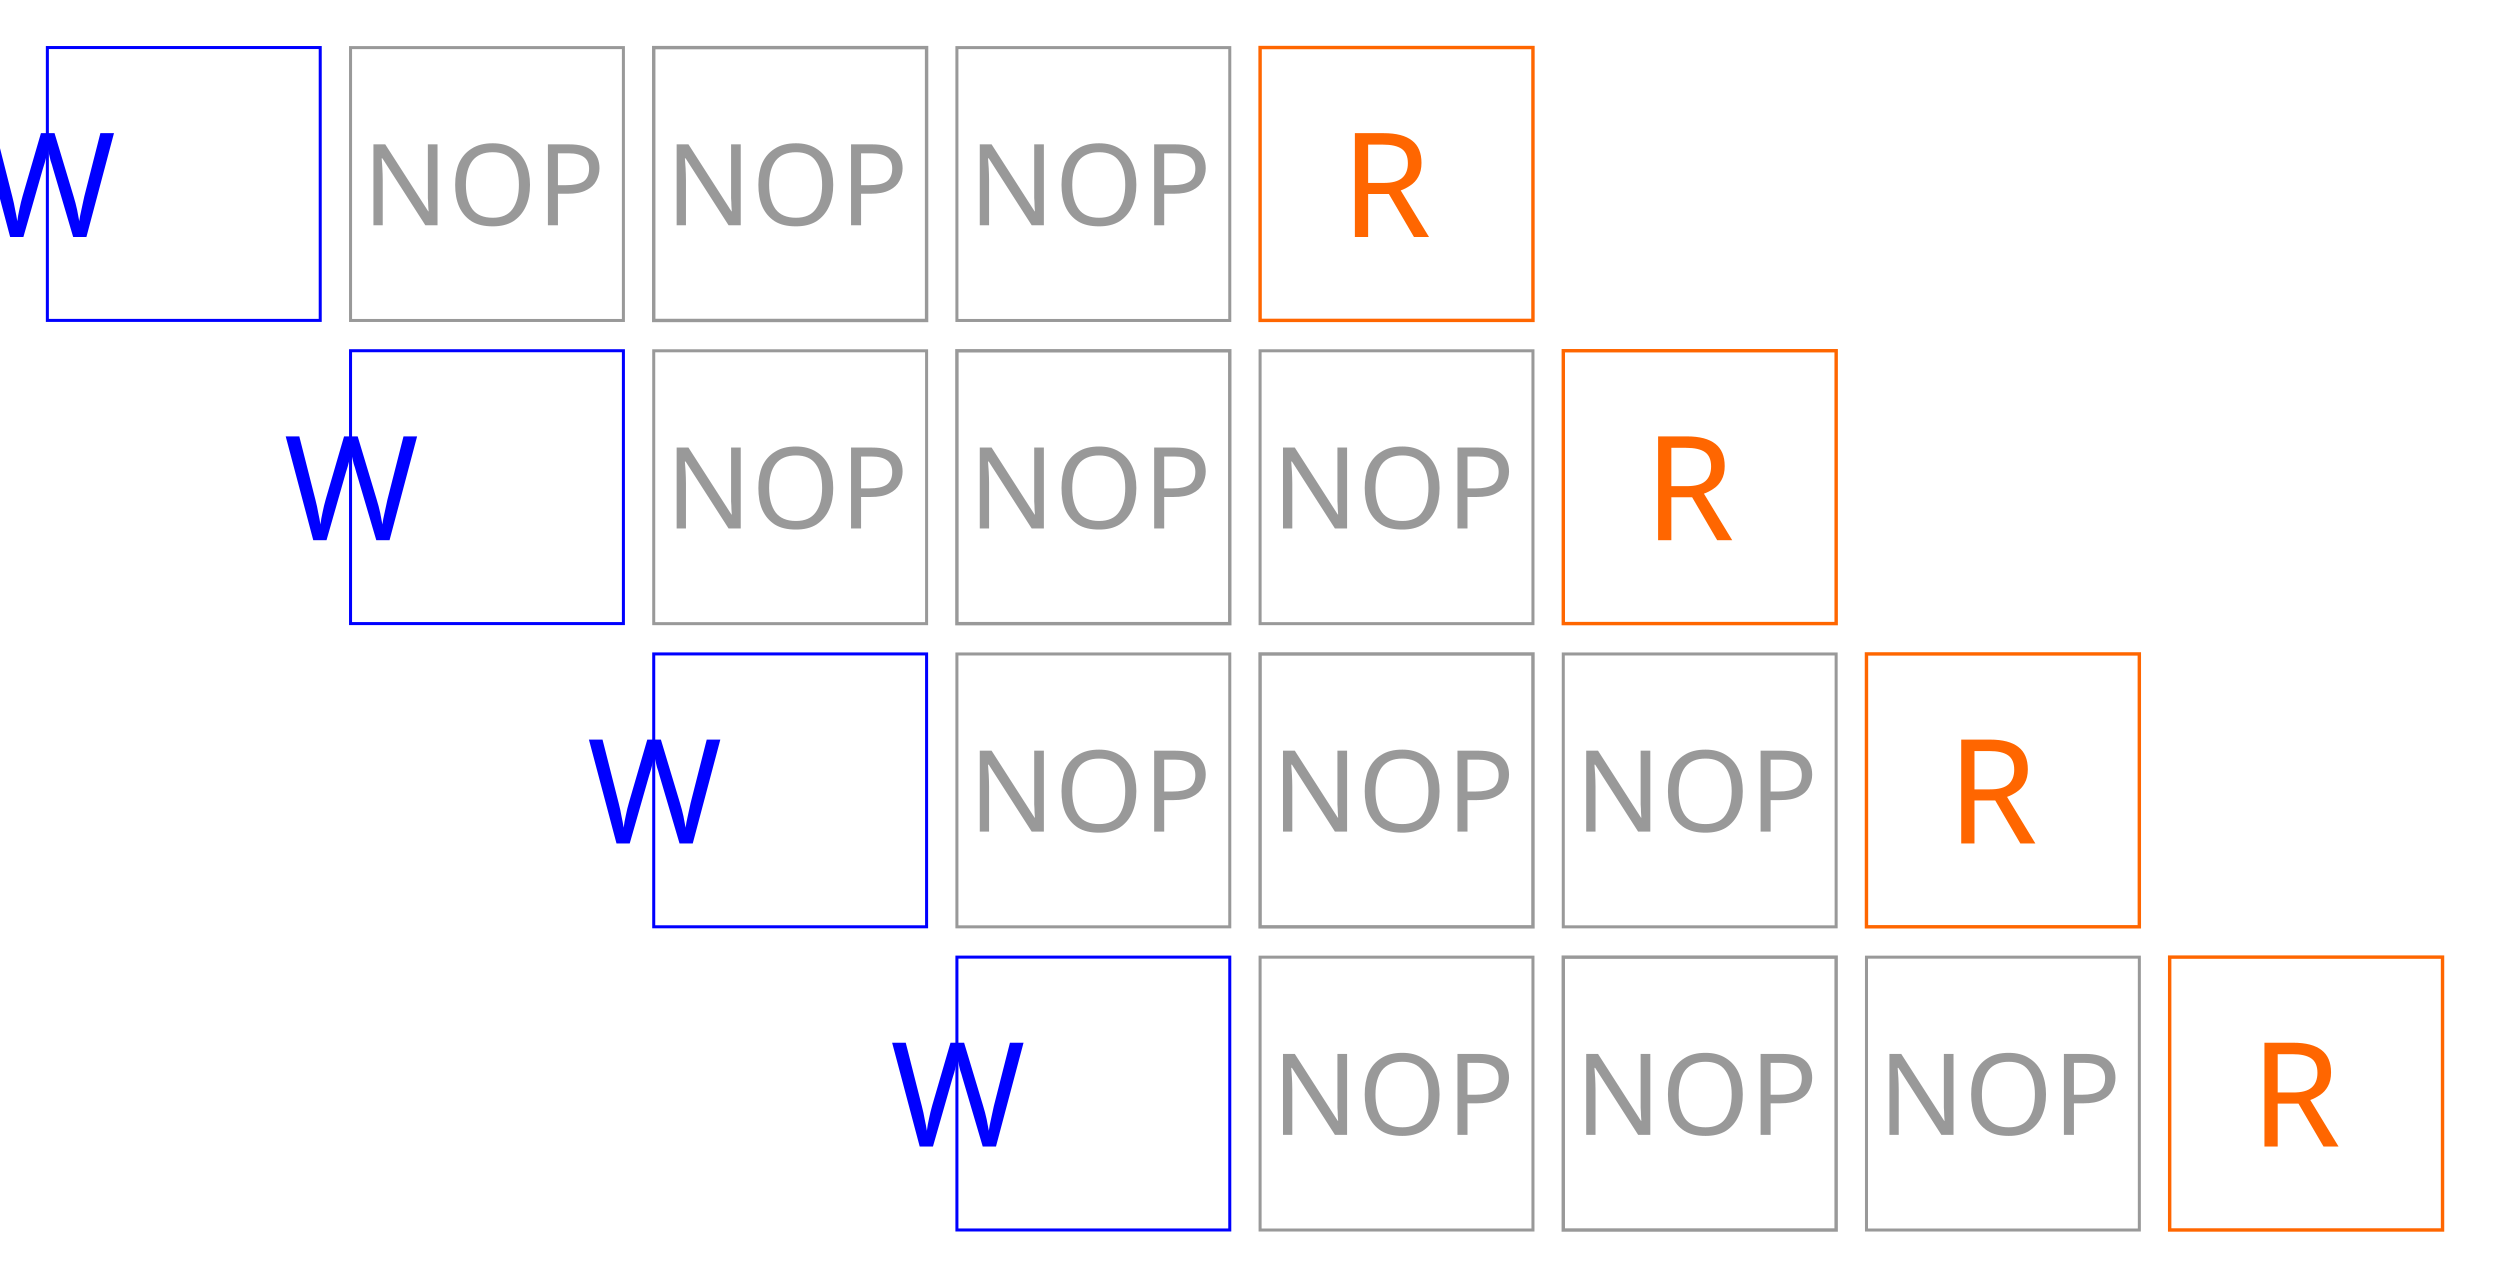
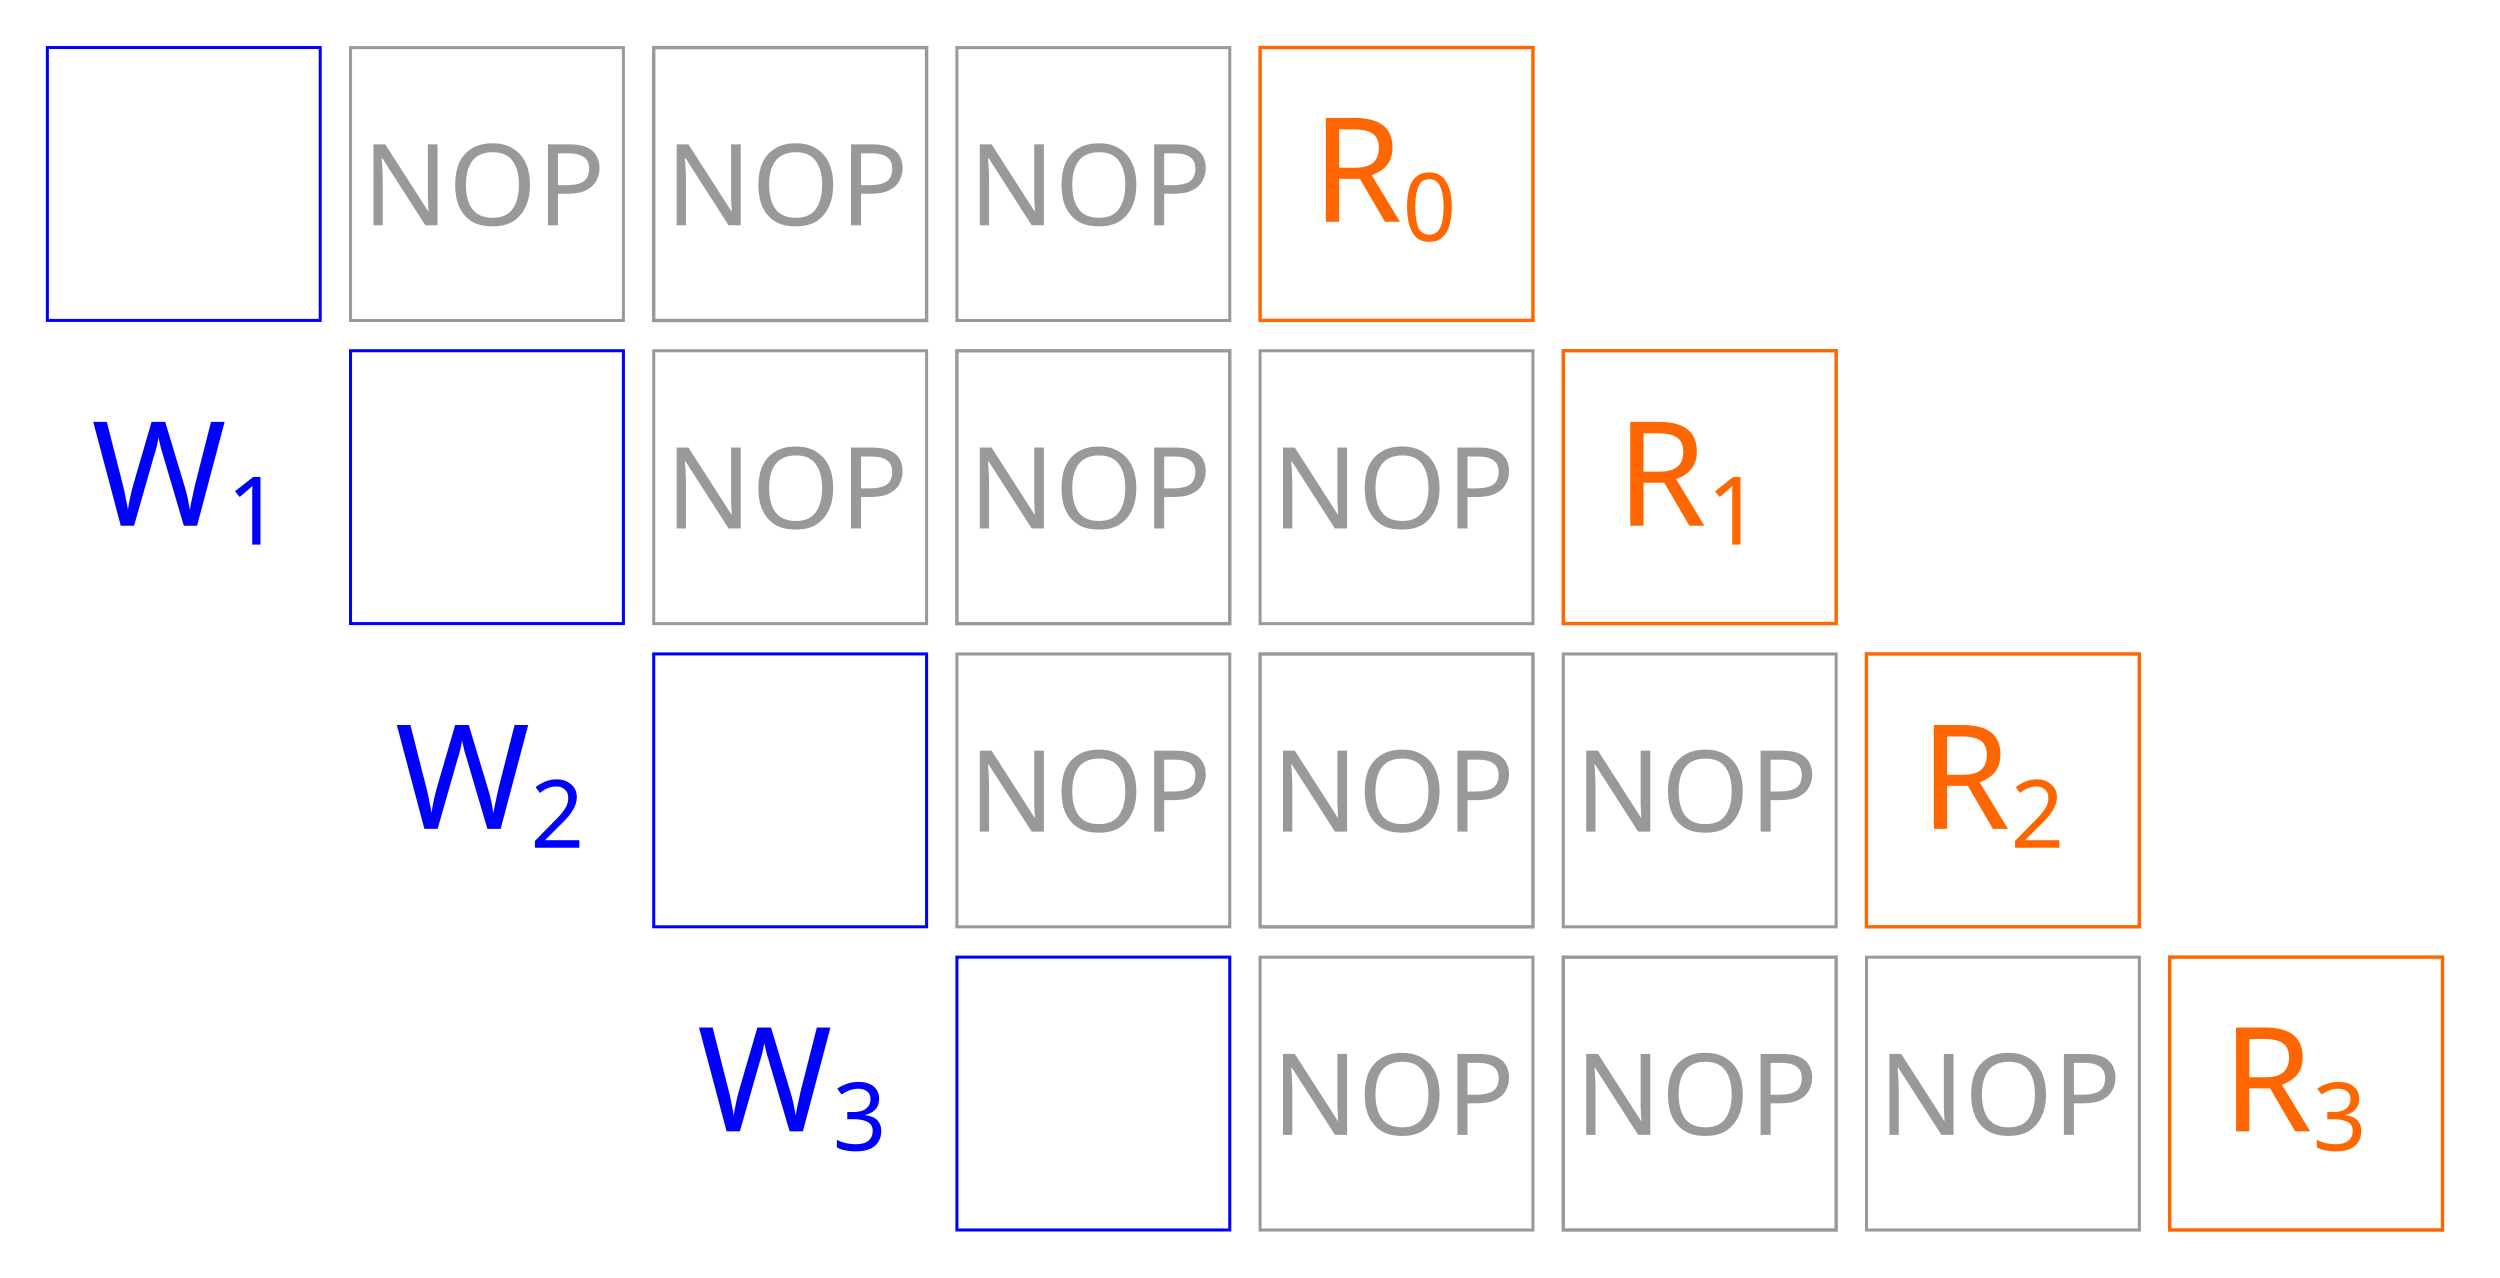
<svg xmlns="http://www.w3.org/2000/svg" id="svg8" version="1.1" viewBox="0 0 109.084 55.745" height="55.745mm" width="109.084mm">
  <style id="style2968" />
  <defs id="defs2">
    <marker orient="auto" refY="0" refX="0" id="Arrow2Lend" style="overflow:visible">
      <path id="path3582" style="fill:#000000;fill-opacity:1;fill-rule:evenodd;stroke:#000000;stroke-width:0.625;stroke-linejoin:round;stroke-opacity:1" d="M 8.719,4.034 -2.207,0.016 8.719,-4.002 c -1.745,2.372 -1.735,5.617 -6e-7,8.035 z" transform="matrix(-1.1,0,0,-1.1,-1.1,0)" />
    </marker>
  </defs>
  <g transform="translate(13.70782,-11.15475)" id="layer1">
    <g id="g52816" transform="translate(-80.43334)">
      <rect y="13.229" x="68.792" height="11.906" width="11.906" id="rect848" style="fill:none;stroke:#0000ff;stroke-width:0.132;stroke-miterlimit:4;stroke-dasharray:none;stroke-opacity:1" />
-       <text id="text852" y="21.497" x="74.618" style="font-size:6.35px;line-height:0.95;font-family:sans-serif;text-align:center;text-anchor:middle;fill:#0000ff;stroke-width:0.265" xml:space="preserve">
-         <tspan style="font-size:6.35px;text-align:center;text-anchor:middle;fill:#0000ff;stroke-width:0.265" y="21.497" x="74.618" id="tspan850">W</tspan>
+       <text id="text852" y="20.833" x="74.776" style="font-size:6.35px;line-height:0.95;font-family:sans-serif;text-align:center;text-anchor:middle;fill:#0000ff;stroke-width:0.265" xml:space="preserve">
+         <tspan style="font-size:6.35px;text-align:center;text-anchor:middle;fill:#0000ff;stroke-width:0.265" y="20.833" x="74.776" id="tspan850">W<tspan style="font-size:65%;baseline-shift:sub" id="tspan2879">0</tspan>
+         </tspan>
      </text>
      <rect y="13.232" x="82.021" height="11.906" width="11.906" id="rect854" style="fill:none;stroke:#999999;stroke-width:0.132;stroke-miterlimit:4;stroke-dasharray:none;stroke-opacity:1" />
      <rect y="13.232" x="95.25" height="11.906" width="11.906" id="rect856" style="fill:none;stroke:#999999;stroke-width:0.149;stroke-miterlimit:4;stroke-dasharray:none;stroke-opacity:1" />
      <rect style="fill:none;stroke:#999999;stroke-width:0.132;stroke-miterlimit:4;stroke-dasharray:none;stroke-opacity:1" id="rect854-3" width="11.906" height="11.906" x="108.479" y="13.232" />
      <rect style="fill:none;stroke:#ff6600;stroke-width:0.149;stroke-miterlimit:4;stroke-dasharray:none;stroke-opacity:1" id="rect856-6" width="11.906" height="11.906" x="121.708" y="13.229" />
      <text id="text878" y="20.983" x="82.536" style="font-size:4.939px;line-height:0.95;font-family:sans-serif;fill:#999999;stroke:none;stroke-width:0.265;stroke-opacity:1" xml:space="preserve">
        <tspan style="font-size:4.939px;fill:#999999;stroke:none;stroke-width:0.265;stroke-opacity:1" y="20.983" x="82.536" id="tspan876">NOP</tspan>
      </text>
      <text id="text882" y="20.983" x="95.765" style="font-size:4.939px;line-height:0.95;font-family:sans-serif;fill:#999999;stroke:none;stroke-width:0.265;stroke-opacity:1" xml:space="preserve">
        <tspan style="font-size:4.939px;fill:#999999;stroke:none;stroke-width:0.265;stroke-opacity:1" y="20.983" x="95.765" id="tspan880">NOP</tspan>
      </text>
      <text id="text886" y="20.983" x="108.994" style="font-size:4.939px;line-height:0.95;font-family:sans-serif;fill:#999999;stroke:none;stroke-width:0.265;stroke-opacity:1" xml:space="preserve">
        <tspan style="font-size:4.939px;fill:#999999;stroke:none;stroke-width:0.265;stroke-opacity:1" y="20.983" x="108.994" id="tspan884">NOP</tspan>
      </text>
-       <text id="text890" y="21.497" x="125.235" style="font-size:6.35px;line-height:0.95;font-family:sans-serif;stroke-width:0.265" xml:space="preserve">
-         <tspan style="font-size:6.35px;fill:#ff6600;stroke-width:0.265" y="21.497" x="125.235" id="tspan888">R</tspan>
+       <text id="text890" y="20.833" x="123.968" style="font-size:6.35px;line-height:0.95;font-family:sans-serif;stroke-width:0.265" xml:space="preserve">
+         <tspan style="font-size:6.35px;fill:#ff6600;stroke-width:0.265" y="20.833" x="123.968" id="tspan888">R<tspan style="font-size:65%;baseline-shift:sub" id="tspan12141">0</tspan>
+         </tspan>
      </text>
      <rect y="26.458" x="82.021" height="11.906" width="11.906" id="rect848-3" style="fill:none;stroke:#0000ff;stroke-width:0.132;stroke-miterlimit:4;stroke-dasharray:none;stroke-opacity:1" />
-       <text id="text852-6" y="34.726" x="87.847" style="font-size:6.35px;line-height:0.95;font-family:sans-serif;text-align:center;text-anchor:middle;fill:#0000ff;stroke-width:0.265" xml:space="preserve">
-         <tspan style="font-size:6.35px;text-align:center;text-anchor:middle;fill:#0000ff;stroke-width:0.265" y="34.726" x="87.847" id="tspan850-7">W</tspan>
+       <text id="text852-6" y="34.091" x="88.059" style="font-size:6.35px;line-height:0.95;font-family:sans-serif;text-align:center;text-anchor:middle;fill:#0000ff;stroke-width:0.265" xml:space="preserve">
+         <tspan style="font-size:6.35px;text-align:center;text-anchor:middle;fill:#0000ff;stroke-width:0.265" y="34.091" x="88.059" id="tspan850-7">W<tspan style="font-size:65%;baseline-shift:sub" id="tspan5109">1</tspan>
+         </tspan>
      </text>
      <rect y="26.461" x="95.25" height="11.906" width="11.906" id="rect854-5" style="fill:none;stroke:#999999;stroke-width:0.132;stroke-miterlimit:4;stroke-dasharray:none;stroke-opacity:1" />
      <rect y="26.461" x="108.479" height="11.906" width="11.906" id="rect856-3" style="fill:none;stroke:#999999;stroke-width:0.149;stroke-miterlimit:4;stroke-dasharray:none;stroke-opacity:1" />
      <rect style="fill:none;stroke:#999999;stroke-width:0.132;stroke-miterlimit:4;stroke-dasharray:none;stroke-opacity:1" id="rect854-3-5" width="11.906" height="11.906" x="121.708" y="26.461" />
      <rect style="fill:none;stroke:#ff6600;stroke-width:0.149;stroke-miterlimit:4;stroke-dasharray:none;stroke-opacity:1" id="rect856-6-6" width="11.906" height="11.906" x="134.938" y="26.458" />
      <text id="text878-2" y="34.212" x="95.765" style="font-size:4.939px;line-height:0.95;font-family:sans-serif;fill:#999999;stroke:none;stroke-width:0.265;stroke-opacity:1" xml:space="preserve">
        <tspan style="font-size:4.939px;fill:#999999;stroke:none;stroke-width:0.265;stroke-opacity:1" y="34.212" x="95.765" id="tspan876-9">NOP</tspan>
      </text>
      <text id="text882-1" y="34.212" x="108.994" style="font-size:4.939px;line-height:0.95;font-family:sans-serif;fill:#999999;stroke:none;stroke-width:0.265;stroke-opacity:1" xml:space="preserve">
        <tspan style="font-size:4.939px;fill:#999999;stroke:none;stroke-width:0.265;stroke-opacity:1" y="34.212" x="108.994" id="tspan880-2">NOP</tspan>
      </text>
      <text id="text886-7" y="34.212" x="122.224" style="font-size:4.939px;line-height:0.95;font-family:sans-serif;fill:#999999;stroke:none;stroke-width:0.265;stroke-opacity:1" xml:space="preserve">
        <tspan style="font-size:4.939px;fill:#999999;stroke:none;stroke-width:0.265;stroke-opacity:1" y="34.212" x="122.224" id="tspan884-0">NOP</tspan>
      </text>
-       <text id="text890-9" y="34.726" x="138.465" style="font-size:6.35px;line-height:0.95;font-family:sans-serif;stroke-width:0.265" xml:space="preserve">
-         <tspan style="font-size:6.35px;fill:#ff6600;stroke-width:0.265" y="34.726" x="138.465" id="tspan888-3">R</tspan>
+       <text id="text890-9" y="34.091" x="137.251" style="font-size:6.35px;line-height:0.95;font-family:sans-serif;stroke-width:0.265" xml:space="preserve">
+         <tspan style="font-size:6.35px;fill:#ff6600;stroke-width:0.265" y="34.091" x="137.251" id="tspan888-3">R<tspan style="font-size:65%;baseline-shift:sub" id="tspan14727">1</tspan>
+         </tspan>
      </text>
      <rect y="39.688" x="95.25" height="11.906" width="11.906" id="rect52512" style="fill:none;stroke:#0000ff;stroke-width:0.132;stroke-miterlimit:4;stroke-dasharray:none;stroke-opacity:1" />
-       <text id="text52516" y="47.955" x="101.076" style="font-size:6.35px;line-height:0.95;font-family:sans-serif;text-align:center;text-anchor:middle;fill:#0000ff;stroke-width:0.265" xml:space="preserve">
-         <tspan style="font-size:6.35px;text-align:center;text-anchor:middle;fill:#0000ff;stroke-width:0.265" y="47.955" x="101.076" id="tspan52514">W</tspan>
+       <text id="text52516" y="47.32" x="101.304" style="font-size:6.35px;line-height:0.95;font-family:sans-serif;text-align:center;text-anchor:middle;fill:#0000ff;stroke-width:0.265" xml:space="preserve">
+         <tspan style="font-size:6.35px;text-align:center;text-anchor:middle;fill:#0000ff;stroke-width:0.265" y="47.32" x="101.304" id="tspan52514">W<tspan style="font-size:65%;baseline-shift:sub" id="tspan6673">2</tspan>
+         </tspan>
      </text>
      <rect y="39.69" x="108.479" height="11.906" width="11.906" id="rect52518" style="fill:none;stroke:#999999;stroke-width:0.132;stroke-miterlimit:4;stroke-dasharray:none;stroke-opacity:1" />
      <rect y="39.69" x="121.708" height="11.906" width="11.906" id="rect52520" style="fill:none;stroke:#999999;stroke-width:0.149;stroke-miterlimit:4;stroke-dasharray:none;stroke-opacity:1" />
      <rect style="fill:none;stroke:#999999;stroke-width:0.132;stroke-miterlimit:4;stroke-dasharray:none;stroke-opacity:1" id="rect52522" width="11.906" height="11.906" x="134.937" y="39.69" />
      <rect style="fill:none;stroke:#ff6600;stroke-width:0.149;stroke-miterlimit:4;stroke-dasharray:none;stroke-opacity:1" id="rect52524" width="11.906" height="11.906" x="148.166" y="39.688" />
      <text id="text52528" y="47.441" x="108.994" style="font-size:4.939px;line-height:0.95;font-family:sans-serif;fill:#999999;stroke:none;stroke-width:0.265;stroke-opacity:1" xml:space="preserve">
        <tspan style="font-size:4.939px;fill:#999999;stroke:none;stroke-width:0.265;stroke-opacity:1" y="47.441" x="108.994" id="tspan52526">NOP</tspan>
      </text>
      <text id="text52532" y="47.441" x="122.223" style="font-size:4.939px;line-height:0.95;font-family:sans-serif;fill:#999999;stroke:none;stroke-width:0.265;stroke-opacity:1" xml:space="preserve">
        <tspan style="font-size:4.939px;fill:#999999;stroke:none;stroke-width:0.265;stroke-opacity:1" y="47.441" x="122.223" id="tspan52530">NOP</tspan>
      </text>
      <text id="text52536" y="47.441" x="135.452" style="font-size:4.939px;line-height:0.95;font-family:sans-serif;fill:#999999;stroke:none;stroke-width:0.265;stroke-opacity:1" xml:space="preserve">
        <tspan style="font-size:4.939px;fill:#999999;stroke:none;stroke-width:0.265;stroke-opacity:1" y="47.441" x="135.452" id="tspan52534">NOP</tspan>
      </text>
-       <text id="text52540" y="47.955" x="151.693" style="font-size:6.35px;line-height:0.95;font-family:sans-serif;stroke-width:0.265" xml:space="preserve">
-         <tspan style="font-size:6.35px;fill:#ff6600;stroke-width:0.265" y="47.955" x="151.693" id="tspan52538">R</tspan>
+       <text id="text52540" y="47.32" x="150.495" style="font-size:6.35px;line-height:0.95;font-family:sans-serif;stroke-width:0.265" xml:space="preserve">
+         <tspan style="font-size:6.35px;fill:#ff6600;stroke-width:0.265" y="47.32" x="150.495" id="tspan52538">R<tspan style="font-size:65%;baseline-shift:sub" id="tspan16273">2</tspan>
+         </tspan>
      </text>
      <rect y="52.917" x="108.479" height="11.906" width="11.906" id="rect52542" style="fill:none;stroke:#0000ff;stroke-width:0.132;stroke-miterlimit:4;stroke-dasharray:none;stroke-opacity:1" />
-       <text id="text52546" y="61.184" x="114.305" style="font-size:6.35px;line-height:0.95;font-family:sans-serif;text-align:center;text-anchor:middle;fill:#0000ff;stroke-width:0.265" xml:space="preserve">
-         <tspan style="font-size:6.35px;text-align:center;text-anchor:middle;fill:#0000ff;stroke-width:0.265" y="61.184" x="114.305" id="tspan52544">W</tspan>
+       <text id="text52546" y="60.52" x="114.492" style="font-size:6.35px;line-height:0.95;font-family:sans-serif;text-align:center;text-anchor:middle;fill:#0000ff;stroke-width:0.265" xml:space="preserve">
+         <tspan style="font-size:6.35px;text-align:center;text-anchor:middle;fill:#0000ff;stroke-width:0.265" y="60.52" x="114.492" id="tspan52544">W<tspan style="font-size:65%;baseline-shift:sub" id="tspan7833">3</tspan>
+         </tspan>
      </text>
      <rect y="52.919" x="121.708" height="11.906" width="11.906" id="rect52548" style="fill:none;stroke:#999999;stroke-width:0.132;stroke-miterlimit:4;stroke-dasharray:none;stroke-opacity:1" />
      <rect y="52.919" x="134.937" height="11.906" width="11.906" id="rect52550" style="fill:none;stroke:#999999;stroke-width:0.149;stroke-miterlimit:4;stroke-dasharray:none;stroke-opacity:1" />
      <rect style="fill:none;stroke:#999999;stroke-width:0.132;stroke-miterlimit:4;stroke-dasharray:none;stroke-opacity:1" id="rect52552" width="11.906" height="11.906" x="148.167" y="52.919" />
      <rect style="fill:none;stroke:#ff6600;stroke-width:0.149;stroke-miterlimit:4;stroke-dasharray:none;stroke-opacity:1" id="rect52554" width="11.906" height="11.906" x="161.396" y="52.917" />
      <text id="text52558" y="60.67" x="122.223" style="font-size:4.939px;line-height:0.95;font-family:sans-serif;fill:#999999;stroke:none;stroke-width:0.265;stroke-opacity:1" xml:space="preserve">
        <tspan style="font-size:4.939px;fill:#999999;stroke:none;stroke-width:0.265;stroke-opacity:1" y="60.67" x="122.223" id="tspan52556">NOP</tspan>
      </text>
      <text id="text52562" y="60.67" x="135.452" style="font-size:4.939px;line-height:0.95;font-family:sans-serif;fill:#999999;stroke:none;stroke-width:0.265;stroke-opacity:1" xml:space="preserve">
        <tspan style="font-size:4.939px;fill:#999999;stroke:none;stroke-width:0.265;stroke-opacity:1" y="60.67" x="135.452" id="tspan52560">NOP</tspan>
      </text>
      <text id="text52566" y="60.67" x="148.682" style="font-size:4.939px;line-height:0.95;font-family:sans-serif;fill:#999999;stroke:none;stroke-width:0.265;stroke-opacity:1" xml:space="preserve">
        <tspan style="font-size:4.939px;fill:#999999;stroke:none;stroke-width:0.265;stroke-opacity:1" y="60.67" x="148.682" id="tspan52564">NOP</tspan>
      </text>
-       <text id="text52570" y="61.184" x="164.923" style="font-size:6.35px;line-height:0.95;font-family:sans-serif;stroke-width:0.265" xml:space="preserve">
-         <tspan style="font-size:6.35px;fill:#ff6600;stroke-width:0.265" y="61.184" x="164.923" id="tspan52568">R</tspan>
+       <text id="text52570" y="60.52" x="163.683" style="font-size:6.35px;line-height:0.95;font-family:sans-serif;stroke-width:0.265" xml:space="preserve">
+         <tspan style="font-size:6.35px;fill:#ff6600;stroke-width:0.265" y="60.52" x="163.683" id="tspan52568">R<tspan style="font-size:65%;baseline-shift:sub" id="tspan19235">3</tspan>
+         </tspan>
      </text>
    </g>
  </g>
</svg>
